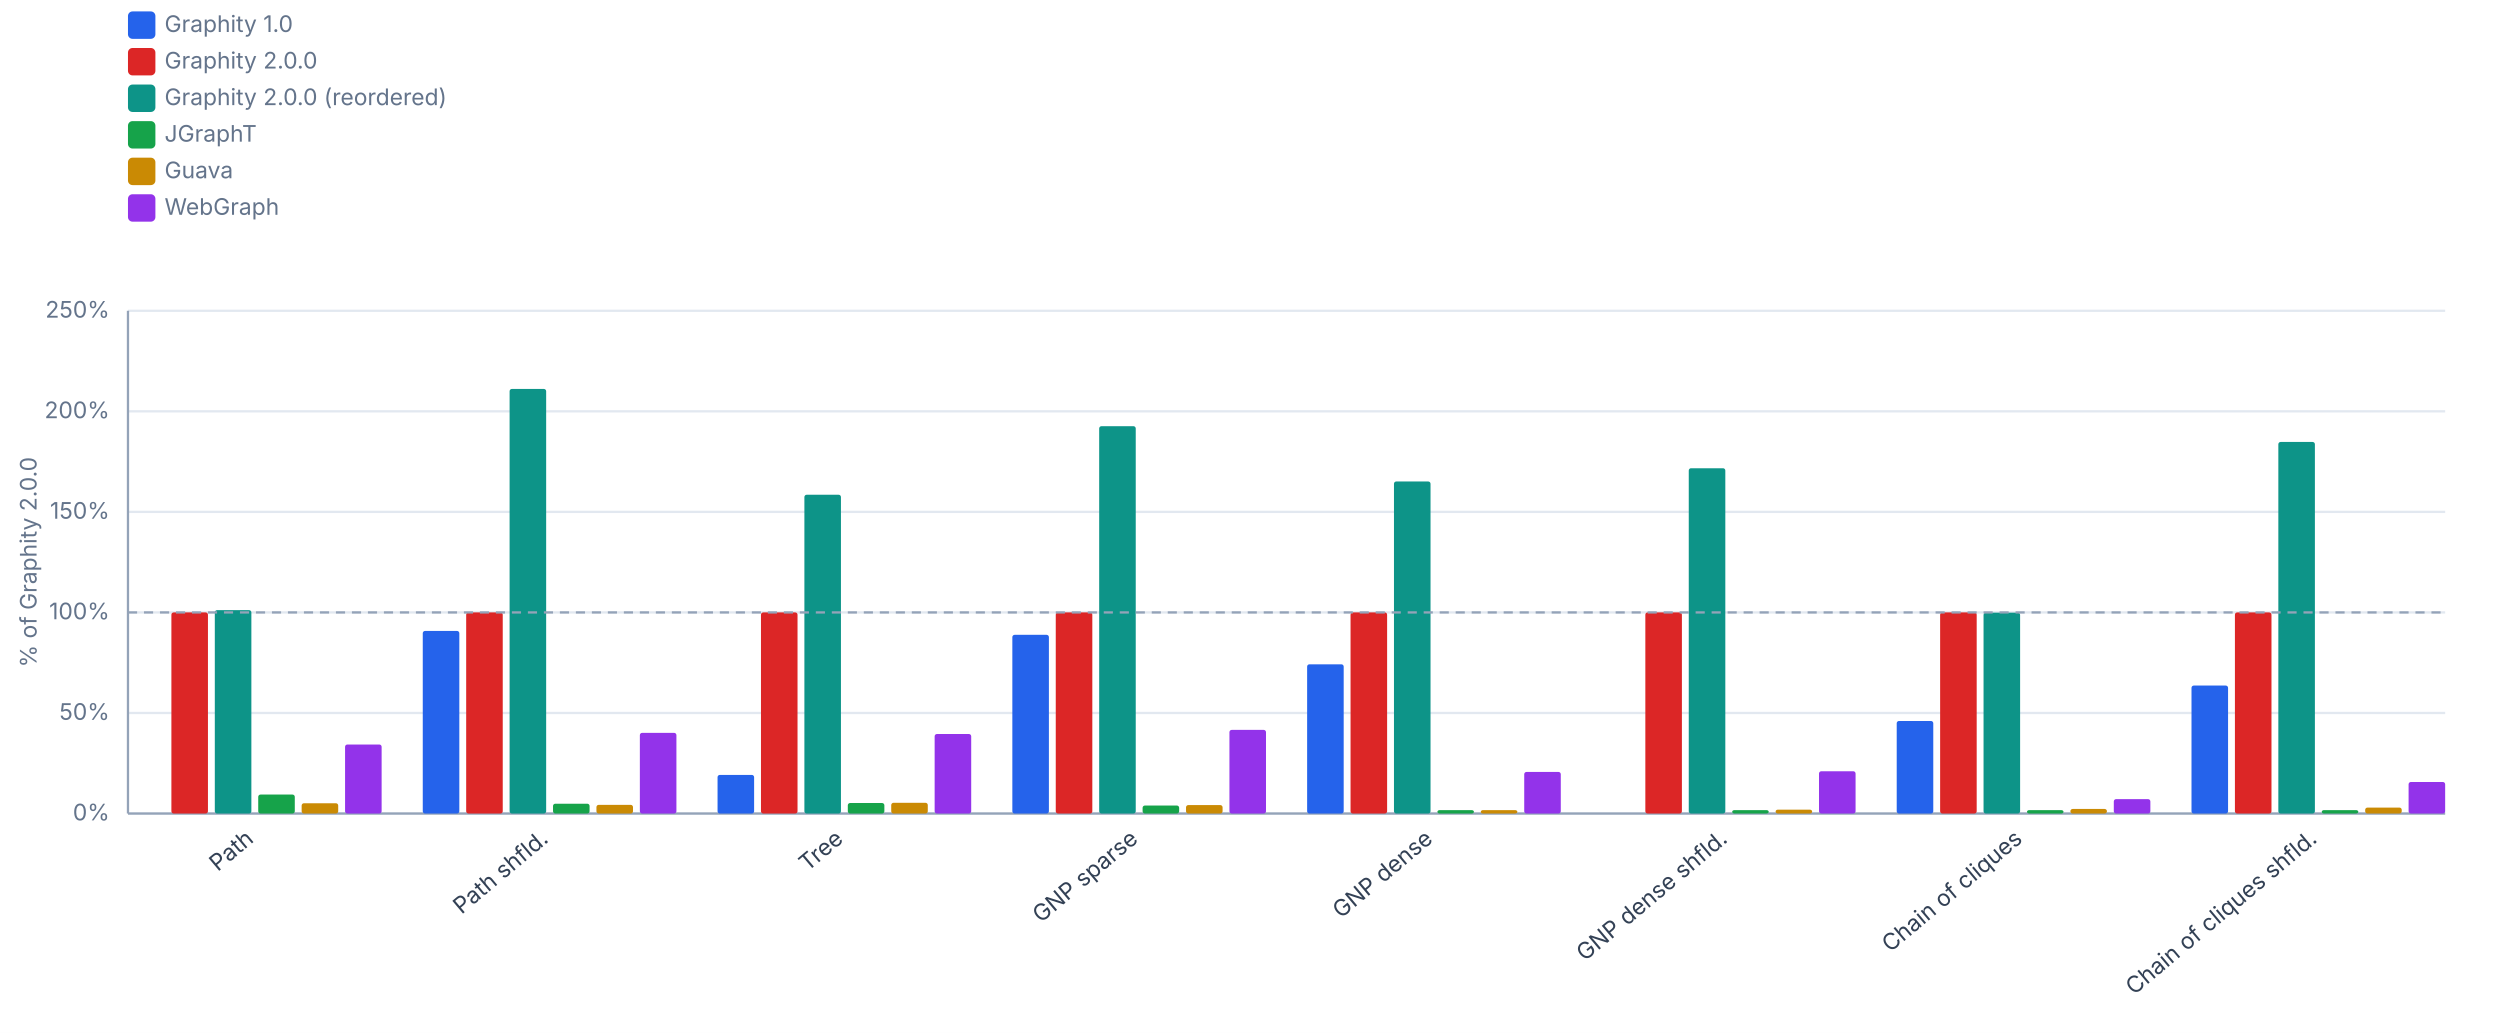
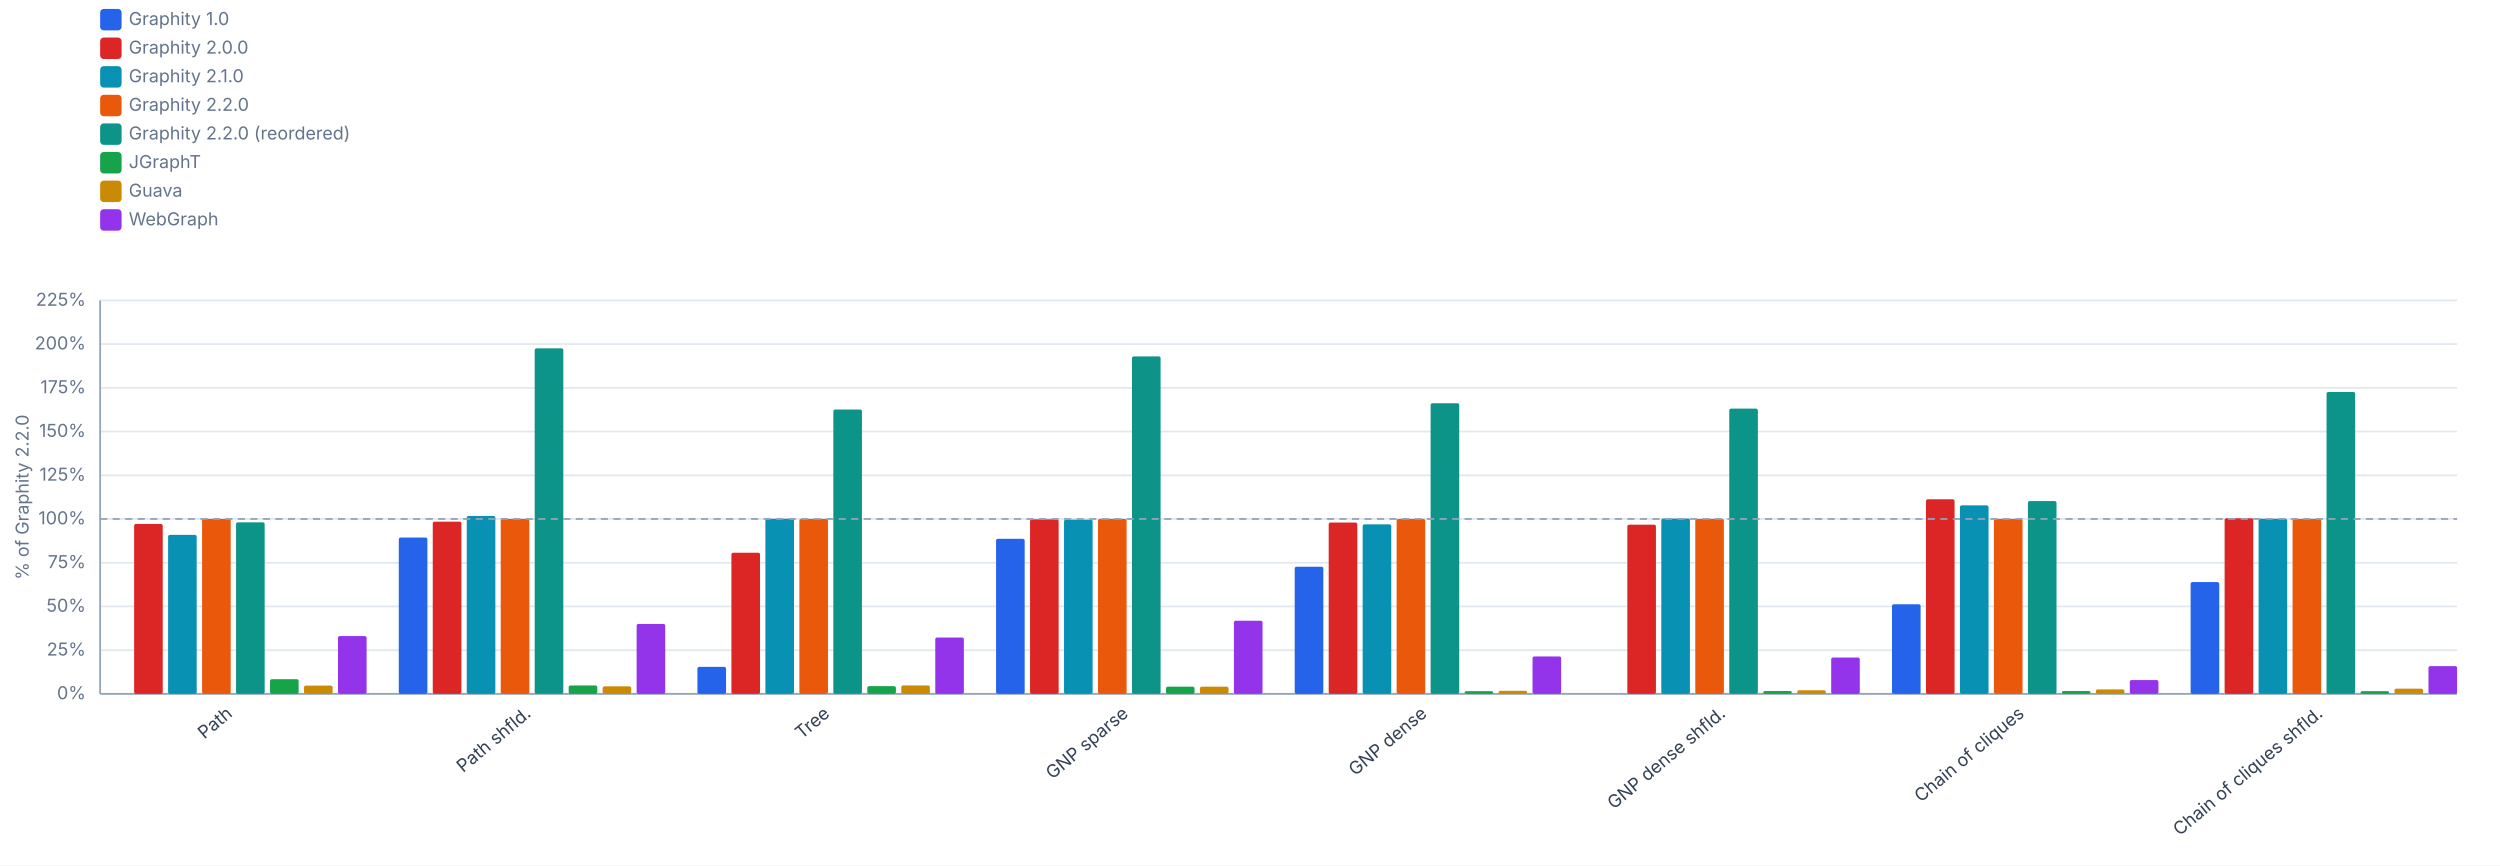
- <svg xmlns="http://www.w3.org/2000/svg" width="1094" height="452" viewBox="0 0 1094 452" role="img">
+ <svg xmlns="http://www.w3.org/2000/svg" width="1398" height="484" viewBox="0 0 1398 484" role="img">
  <style>text{font-family:ui-sans-serif,system-ui,-apple-system,Segoe UI,sans-serif;font-size:11px;fill:#334155}.axis{stroke:#94a3b8;stroke-width:1;fill:none}.grid{stroke:#e2e8f0;stroke-width:1}.ylabel{fill:#64748b;font-size:10px}.tick{fill:#64748b;font-size:10px}.xlabel{font-size:10px}</style>
-   <rect x="0" y="0" width="1094" height="452" fill="#ffffff" />
+   <rect x="0" y="0" width="1398" height="484" fill="#ffffff" />
  <rect x="56" y="5" width="12" height="12" rx="2" fill="#2563eb" />
  <text x="72" y="14" class="tick">Graphity 1.0</text>
  <rect x="56" y="21" width="12" height="12" rx="2" fill="#dc2626" />
  <text x="72" y="30" class="tick">Graphity 2.0.0</text>
-   <rect x="56" y="37" width="12" height="12" rx="2" fill="#0d9488" />
-   <text x="72" y="46" class="tick">Graphity 2.0.0 (reordered)</text>
-   <rect x="56" y="53" width="12" height="12" rx="2" fill="#16a34a" />
-   <text x="72" y="62" class="tick">JGraphT</text>
-   <rect x="56" y="69" width="12" height="12" rx="2" fill="#ca8a04" />
-   <text x="72" y="78" class="tick">Guava</text>
-   <rect x="56" y="85" width="12" height="12" rx="2" fill="#9333ea" />
-   <text x="72" y="94" class="tick">WebGraph</text>
-   <line class="grid" x1="56" y1="356.0" x2="1070" y2="356.0" />
-   <text class="tick" x="48" y="359.0" text-anchor="end">0%</text>
-   <line class="grid" x1="56" y1="312.0" x2="1070" y2="312.0" />
-   <text class="tick" x="48" y="315.0" text-anchor="end">50%</text>
-   <line class="grid" x1="56" y1="268.0" x2="1070" y2="268.0" />
-   <text class="tick" x="48" y="271.0" text-anchor="end">100%</text>
-   <line class="grid" x1="56" y1="224.0" x2="1070" y2="224.0" />
-   <text class="tick" x="48" y="227.0" text-anchor="end">150%</text>
-   <line class="grid" x1="56" y1="180.0" x2="1070" y2="180.0" />
-   <text class="tick" x="48" y="183.0" text-anchor="end">200%</text>
-   <line class="grid" x1="56" y1="136.0" x2="1070" y2="136.0" />
-   <text class="tick" x="48" y="139.0" text-anchor="end">250%</text>
-   <line class="axis" x1="56" y1="136" x2="56" y2="356" />
-   <line class="axis" x1="56" y1="356" x2="1070" y2="356" />
-   <text class="ylabel" x="16" y="246.0" text-anchor="middle" transform="rotate(-90 16 246.0)">% of Graphity 2.0.0</text>
-   <text class="xlabel" x="111.5" y="368.0" text-anchor="end" transform="rotate(-40 111.5 368.0)">Path</text>
-   <rect x="75.0" y="268.0" width="16" height="88.0" fill="#dc2626" rx="1" />
-   <rect x="94.0" y="267.0" width="16" height="89.0" fill="#0d9488" rx="1" />
-   <rect x="113.0" y="347.7" width="16" height="8.3" fill="#16a34a" rx="1" />
-   <rect x="132.0" y="351.5" width="16" height="4.5" fill="#ca8a04" rx="1" />
-   <rect x="151.0" y="325.8" width="16" height="30.2" fill="#9333ea" rx="1" />
-   <text class="xlabel" x="240.5" y="368.0" text-anchor="end" transform="rotate(-40 240.5 368.0)">Path shfld.</text>
-   <rect x="185.0" y="276.1" width="16" height="79.9" fill="#2563eb" rx="1" />
-   <rect x="204.0" y="268.0" width="16" height="88.0" fill="#dc2626" rx="1" />
-   <rect x="223.0" y="170.2" width="16" height="185.8" fill="#0d9488" rx="1" />
-   <rect x="242.0" y="351.7" width="16" height="4.3" fill="#16a34a" rx="1" />
-   <rect x="261.0" y="352.2" width="16" height="3.8" fill="#ca8a04" rx="1" />
-   <rect x="280.0" y="320.7" width="16" height="35.3" fill="#9333ea" rx="1" />
-   <text class="xlabel" x="369.5" y="368.0" text-anchor="end" transform="rotate(-40 369.5 368.0)">Tree</text>
-   <rect x="314.0" y="339.1" width="16" height="16.9" fill="#2563eb" rx="1" />
-   <rect x="333.0" y="268.0" width="16" height="88.0" fill="#dc2626" rx="1" />
-   <rect x="352.0" y="216.5" width="16" height="139.5" fill="#0d9488" rx="1" />
-   <rect x="371.0" y="351.4" width="16" height="4.6" fill="#16a34a" rx="1" />
-   <rect x="390.0" y="351.3" width="16" height="4.7" fill="#ca8a04" rx="1" />
-   <rect x="409.0" y="321.2" width="16" height="34.8" fill="#9333ea" rx="1" />
-   <text class="xlabel" x="498.5" y="368.0" text-anchor="end" transform="rotate(-40 498.5 368.0)">GNP sparse</text>
-   <rect x="443.0" y="277.8" width="16" height="78.2" fill="#2563eb" rx="1" />
-   <rect x="462.0" y="268.0" width="16" height="88.0" fill="#dc2626" rx="1" />
-   <rect x="481.0" y="186.5" width="16" height="169.5" fill="#0d9488" rx="1" />
-   <rect x="500.0" y="352.5" width="16" height="3.5" fill="#16a34a" rx="1" />
-   <rect x="519.0" y="352.3" width="16" height="3.7" fill="#ca8a04" rx="1" />
-   <rect x="538.0" y="319.4" width="16" height="36.6" fill="#9333ea" rx="1" />
-   <text class="xlabel" x="627.5" y="368.0" text-anchor="end" transform="rotate(-40 627.5 368.0)">GNP dense</text>
-   <rect x="572.0" y="290.7" width="16" height="65.3" fill="#2563eb" rx="1" />
-   <rect x="591.0" y="268.0" width="16" height="88.0" fill="#dc2626" rx="1" />
-   <rect x="610.0" y="210.7" width="16" height="145.3" fill="#0d9488" rx="1" />
-   <rect x="629.0" y="354.5" width="16" height="1.5" fill="#16a34a" rx="1" />
-   <rect x="648.0" y="354.5" width="16" height="1.5" fill="#ca8a04" rx="1" />
-   <rect x="667.0" y="337.8" width="16" height="18.2" fill="#9333ea" rx="1" />
-   <text class="xlabel" x="756.5" y="368.0" text-anchor="end" transform="rotate(-40 756.5 368.0)">GNP dense shfld.</text>
-   <rect x="720.0" y="268.0" width="16" height="88.0" fill="#dc2626" rx="1" />
-   <rect x="739.0" y="204.9" width="16" height="151.1" fill="#0d9488" rx="1" />
-   <rect x="758.0" y="354.5" width="16" height="1.5" fill="#16a34a" rx="1" />
-   <rect x="777.0" y="354.3" width="16" height="1.7" fill="#ca8a04" rx="1" />
-   <rect x="796.0" y="337.5" width="16" height="18.5" fill="#9333ea" rx="1" />
-   <text class="xlabel" x="885.5" y="368.0" text-anchor="end" transform="rotate(-40 885.5 368.0)">Chain of cliques</text>
-   <rect x="830.0" y="315.5" width="16" height="40.5" fill="#2563eb" rx="1" />
-   <rect x="849.0" y="268.0" width="16" height="88.0" fill="#dc2626" rx="1" />
-   <rect x="868.0" y="268.1" width="16" height="87.9" fill="#0d9488" rx="1" />
-   <rect x="887.0" y="354.5" width="16" height="1.5" fill="#16a34a" rx="1" />
-   <rect x="906.0" y="354.0" width="16" height="2.0" fill="#ca8a04" rx="1" />
-   <rect x="925.0" y="349.7" width="16" height="6.3" fill="#9333ea" rx="1" />
-   <text class="xlabel" x="1014.5" y="368.0" text-anchor="end" transform="rotate(-40 1014.5 368.0)">Chain of cliques shfld.</text>
-   <rect x="959.0" y="300.0" width="16" height="56.0" fill="#2563eb" rx="1" />
-   <rect x="978.0" y="268.0" width="16" height="88.0" fill="#dc2626" rx="1" />
-   <rect x="997.0" y="193.4" width="16" height="162.6" fill="#0d9488" rx="1" />
-   <rect x="1016.0" y="354.5" width="16" height="1.5" fill="#16a34a" rx="1" />
-   <rect x="1035.0" y="353.4" width="16" height="2.6" fill="#ca8a04" rx="1" />
-   <rect x="1054.0" y="342.2" width="16" height="13.8" fill="#9333ea" rx="1" />
-   <line x1="56" y1="268.0" x2="1070" y2="268.0" stroke="#94a3b8" stroke-width="1" stroke-dasharray="4 3" />
+   <rect x="56" y="37" width="12" height="12" rx="2" fill="#0891b2" />
+   <text x="72" y="46" class="tick">Graphity 2.1.0</text>
+   <rect x="56" y="53" width="12" height="12" rx="2" fill="#ea580c" />
+   <text x="72" y="62" class="tick">Graphity 2.2.0</text>
+   <rect x="56" y="69" width="12" height="12" rx="2" fill="#0d9488" />
+   <text x="72" y="78" class="tick">Graphity 2.2.0 (reordered)</text>
+   <rect x="56" y="85" width="12" height="12" rx="2" fill="#16a34a" />
+   <text x="72" y="94" class="tick">JGraphT</text>
+   <rect x="56" y="101" width="12" height="12" rx="2" fill="#ca8a04" />
+   <text x="72" y="110" class="tick">Guava</text>
+   <rect x="56" y="117" width="12" height="12" rx="2" fill="#9333ea" />
+   <text x="72" y="126" class="tick">WebGraph</text>
+   <line class="grid" x1="56" y1="388.0" x2="1374" y2="388.0" />
+   <text class="tick" x="48" y="391.0" text-anchor="end">0%</text>
+   <line class="grid" x1="56" y1="363.6" x2="1374" y2="363.6" />
+   <text class="tick" x="48" y="366.6" text-anchor="end">25%</text>
+   <line class="grid" x1="56" y1="339.1" x2="1374" y2="339.1" />
+   <text class="tick" x="48" y="342.1" text-anchor="end">50%</text>
+   <line class="grid" x1="56" y1="314.7" x2="1374" y2="314.7" />
+   <text class="tick" x="48" y="317.7" text-anchor="end">75%</text>
+   <line class="grid" x1="56" y1="290.2" x2="1374" y2="290.2" />
+   <text class="tick" x="48" y="293.2" text-anchor="end">100%</text>
+   <line class="grid" x1="56" y1="265.8" x2="1374" y2="265.8" />
+   <text class="tick" x="48" y="268.8" text-anchor="end">125%</text>
+   <line class="grid" x1="56" y1="241.3" x2="1374" y2="241.3" />
+   <text class="tick" x="48" y="244.3" text-anchor="end">150%</text>
+   <line class="grid" x1="56" y1="216.9" x2="1374" y2="216.9" />
+   <text class="tick" x="48" y="219.9" text-anchor="end">175%</text>
+   <line class="grid" x1="56" y1="192.4" x2="1374" y2="192.4" />
+   <text class="tick" x="48" y="195.4" text-anchor="end">200%</text>
+   <line class="grid" x1="56" y1="168.0" x2="1374" y2="168.0" />
+   <text class="tick" x="48" y="171.0" text-anchor="end">225%</text>
+   <line class="axis" x1="56" y1="168" x2="56" y2="388" />
+   <line class="axis" x1="56" y1="388" x2="1374" y2="388" />
+   <text class="ylabel" x="16" y="278.0" text-anchor="middle" transform="rotate(-90 16 278.0)">% of Graphity 2.2.0</text>
+   <text class="xlabel" x="130.5" y="400.0" text-anchor="end" transform="rotate(-40 130.5 400.0)">Path</text>
+   <rect x="75.0" y="293.0" width="16" height="95.0" fill="#dc2626" rx="1" />
+   <rect x="94.0" y="299.1" width="16" height="88.9" fill="#0891b2" rx="1" />
+   <rect x="113.0" y="290.2" width="16" height="97.8" fill="#ea580c" rx="1" />
+   <rect x="132.0" y="292.1" width="16" height="95.9" fill="#0d9488" rx="1" />
+   <rect x="151.0" y="379.8" width="16" height="8.2" fill="#16a34a" rx="1" />
+   <rect x="170.0" y="383.4" width="16" height="4.6" fill="#ca8a04" rx="1" />
+   <rect x="189.0" y="355.7" width="16" height="32.3" fill="#9333ea" rx="1" />
+   <text class="xlabel" x="297.5" y="400.0" text-anchor="end" transform="rotate(-40 297.5 400.0)">Path shfld.</text>
+   <rect x="223.0" y="300.6" width="16" height="87.4" fill="#2563eb" rx="1" />
+   <rect x="242.0" y="291.7" width="16" height="96.3" fill="#dc2626" rx="1" />
+   <rect x="261.0" y="288.5" width="16" height="99.5" fill="#0891b2" rx="1" />
+   <rect x="280.0" y="290.2" width="16" height="97.8" fill="#ea580c" rx="1" />
+   <rect x="299.0" y="194.8" width="16" height="193.2" fill="#0d9488" rx="1" />
+   <rect x="318.0" y="383.3" width="16" height="4.7" fill="#16a34a" rx="1" />
+   <rect x="337.0" y="383.8" width="16" height="4.2" fill="#ca8a04" rx="1" />
+   <rect x="356.0" y="348.9" width="16" height="39.1" fill="#9333ea" rx="1" />
+   <text class="xlabel" x="464.5" y="400.0" text-anchor="end" transform="rotate(-40 464.5 400.0)">Tree</text>
+   <rect x="390.0" y="372.9" width="16" height="15.1" fill="#2563eb" rx="1" />
+   <rect x="409.0" y="309.1" width="16" height="78.9" fill="#dc2626" rx="1" />
+   <rect x="428.0" y="290.1" width="16" height="97.9" fill="#0891b2" rx="1" />
+   <rect x="447.0" y="290.2" width="16" height="97.8" fill="#ea580c" rx="1" />
+   <rect x="466.0" y="229.0" width="16" height="159.0" fill="#0d9488" rx="1" />
+   <rect x="485.0" y="383.7" width="16" height="4.3" fill="#16a34a" rx="1" />
+   <rect x="504.0" y="383.3" width="16" height="4.7" fill="#ca8a04" rx="1" />
+   <rect x="523.0" y="356.5" width="16" height="31.5" fill="#9333ea" rx="1" />
+   <text class="xlabel" x="631.5" y="400.0" text-anchor="end" transform="rotate(-40 631.5 400.0)">GNP sparse</text>
+   <rect x="557.0" y="301.3" width="16" height="86.7" fill="#2563eb" rx="1" />
+   <rect x="576.0" y="290.4" width="16" height="97.6" fill="#dc2626" rx="1" />
+   <rect x="595.0" y="290.6" width="16" height="97.4" fill="#0891b2" rx="1" />
+   <rect x="614.0" y="290.2" width="16" height="97.8" fill="#ea580c" rx="1" />
+   <rect x="633.0" y="199.3" width="16" height="188.7" fill="#0d9488" rx="1" />
+   <rect x="652.0" y="384.0" width="16" height="4.0" fill="#16a34a" rx="1" />
+   <rect x="671.0" y="384.0" width="16" height="4.0" fill="#ca8a04" rx="1" />
+   <rect x="690.0" y="347.1" width="16" height="40.9" fill="#9333ea" rx="1" />
+   <text class="xlabel" x="798.5" y="400.0" text-anchor="end" transform="rotate(-40 798.5 400.0)">GNP dense</text>
+   <rect x="724.0" y="316.9" width="16" height="71.1" fill="#2563eb" rx="1" />
+   <rect x="743.0" y="292.2" width="16" height="95.8" fill="#dc2626" rx="1" />
+   <rect x="762.0" y="293.2" width="16" height="94.8" fill="#0891b2" rx="1" />
+   <rect x="781.0" y="290.2" width="16" height="97.8" fill="#ea580c" rx="1" />
+   <rect x="800.0" y="225.5" width="16" height="162.5" fill="#0d9488" rx="1" />
+   <rect x="819.0" y="386.5" width="16" height="1.5" fill="#16a34a" rx="1" />
+   <rect x="838.0" y="386.3" width="16" height="1.7" fill="#ca8a04" rx="1" />
+   <rect x="857.0" y="367.1" width="16" height="20.9" fill="#9333ea" rx="1" />
+   <text class="xlabel" x="965.5" y="400.0" text-anchor="end" transform="rotate(-40 965.5 400.0)">GNP dense shfld.</text>
+   <rect x="910.0" y="293.4" width="16" height="94.6" fill="#dc2626" rx="1" />
+   <rect x="929.0" y="290.0" width="16" height="98.0" fill="#0891b2" rx="1" />
+   <rect x="948.0" y="290.2" width="16" height="97.8" fill="#ea580c" rx="1" />
+   <rect x="967.0" y="228.5" width="16" height="159.5" fill="#0d9488" rx="1" />
+   <rect x="986.0" y="386.4" width="16" height="1.6" fill="#16a34a" rx="1" />
+   <rect x="1005.0" y="386.0" width="16" height="2.0" fill="#ca8a04" rx="1" />
+   <rect x="1024.0" y="367.7" width="16" height="20.3" fill="#9333ea" rx="1" />
+   <text class="xlabel" x="1132.5" y="400.0" text-anchor="end" transform="rotate(-40 1132.5 400.0)">Chain of cliques</text>
+   <rect x="1058.0" y="337.9" width="16" height="50.1" fill="#2563eb" rx="1" />
+   <rect x="1077.0" y="279.2" width="16" height="108.8" fill="#dc2626" rx="1" />
+   <rect x="1096.0" y="282.6" width="16" height="105.4" fill="#0891b2" rx="1" />
+   <rect x="1115.0" y="290.2" width="16" height="97.8" fill="#ea580c" rx="1" />
+   <rect x="1134.0" y="280.2" width="16" height="107.8" fill="#0d9488" rx="1" />
+   <rect x="1153.0" y="386.4" width="16" height="1.6" fill="#16a34a" rx="1" />
+   <rect x="1172.0" y="385.5" width="16" height="2.5" fill="#ca8a04" rx="1" />
+   <rect x="1191.0" y="380.3" width="16" height="7.7" fill="#9333ea" rx="1" />
+   <text class="xlabel" x="1299.5" y="400.0" text-anchor="end" transform="rotate(-40 1299.5 400.0)">Chain of cliques shfld.</text>
+   <rect x="1225.0" y="325.5" width="16" height="62.5" fill="#2563eb" rx="1" />
+   <rect x="1244.0" y="289.8" width="16" height="98.2" fill="#dc2626" rx="1" />
+   <rect x="1263.0" y="290.1" width="16" height="97.9" fill="#0891b2" rx="1" />
+   <rect x="1282.0" y="290.2" width="16" height="97.8" fill="#ea580c" rx="1" />
+   <rect x="1301.0" y="219.2" width="16" height="168.8" fill="#0d9488" rx="1" />
+   <rect x="1320.0" y="386.5" width="16" height="1.5" fill="#16a34a" rx="1" />
+   <rect x="1339.0" y="385.1" width="16" height="2.9" fill="#ca8a04" rx="1" />
+   <rect x="1358.0" y="372.5" width="16" height="15.5" fill="#9333ea" rx="1" />
+   <line x1="56" y1="290.2" x2="1374" y2="290.2" stroke="#94a3b8" stroke-width="1" stroke-dasharray="4 3" />
</svg>
